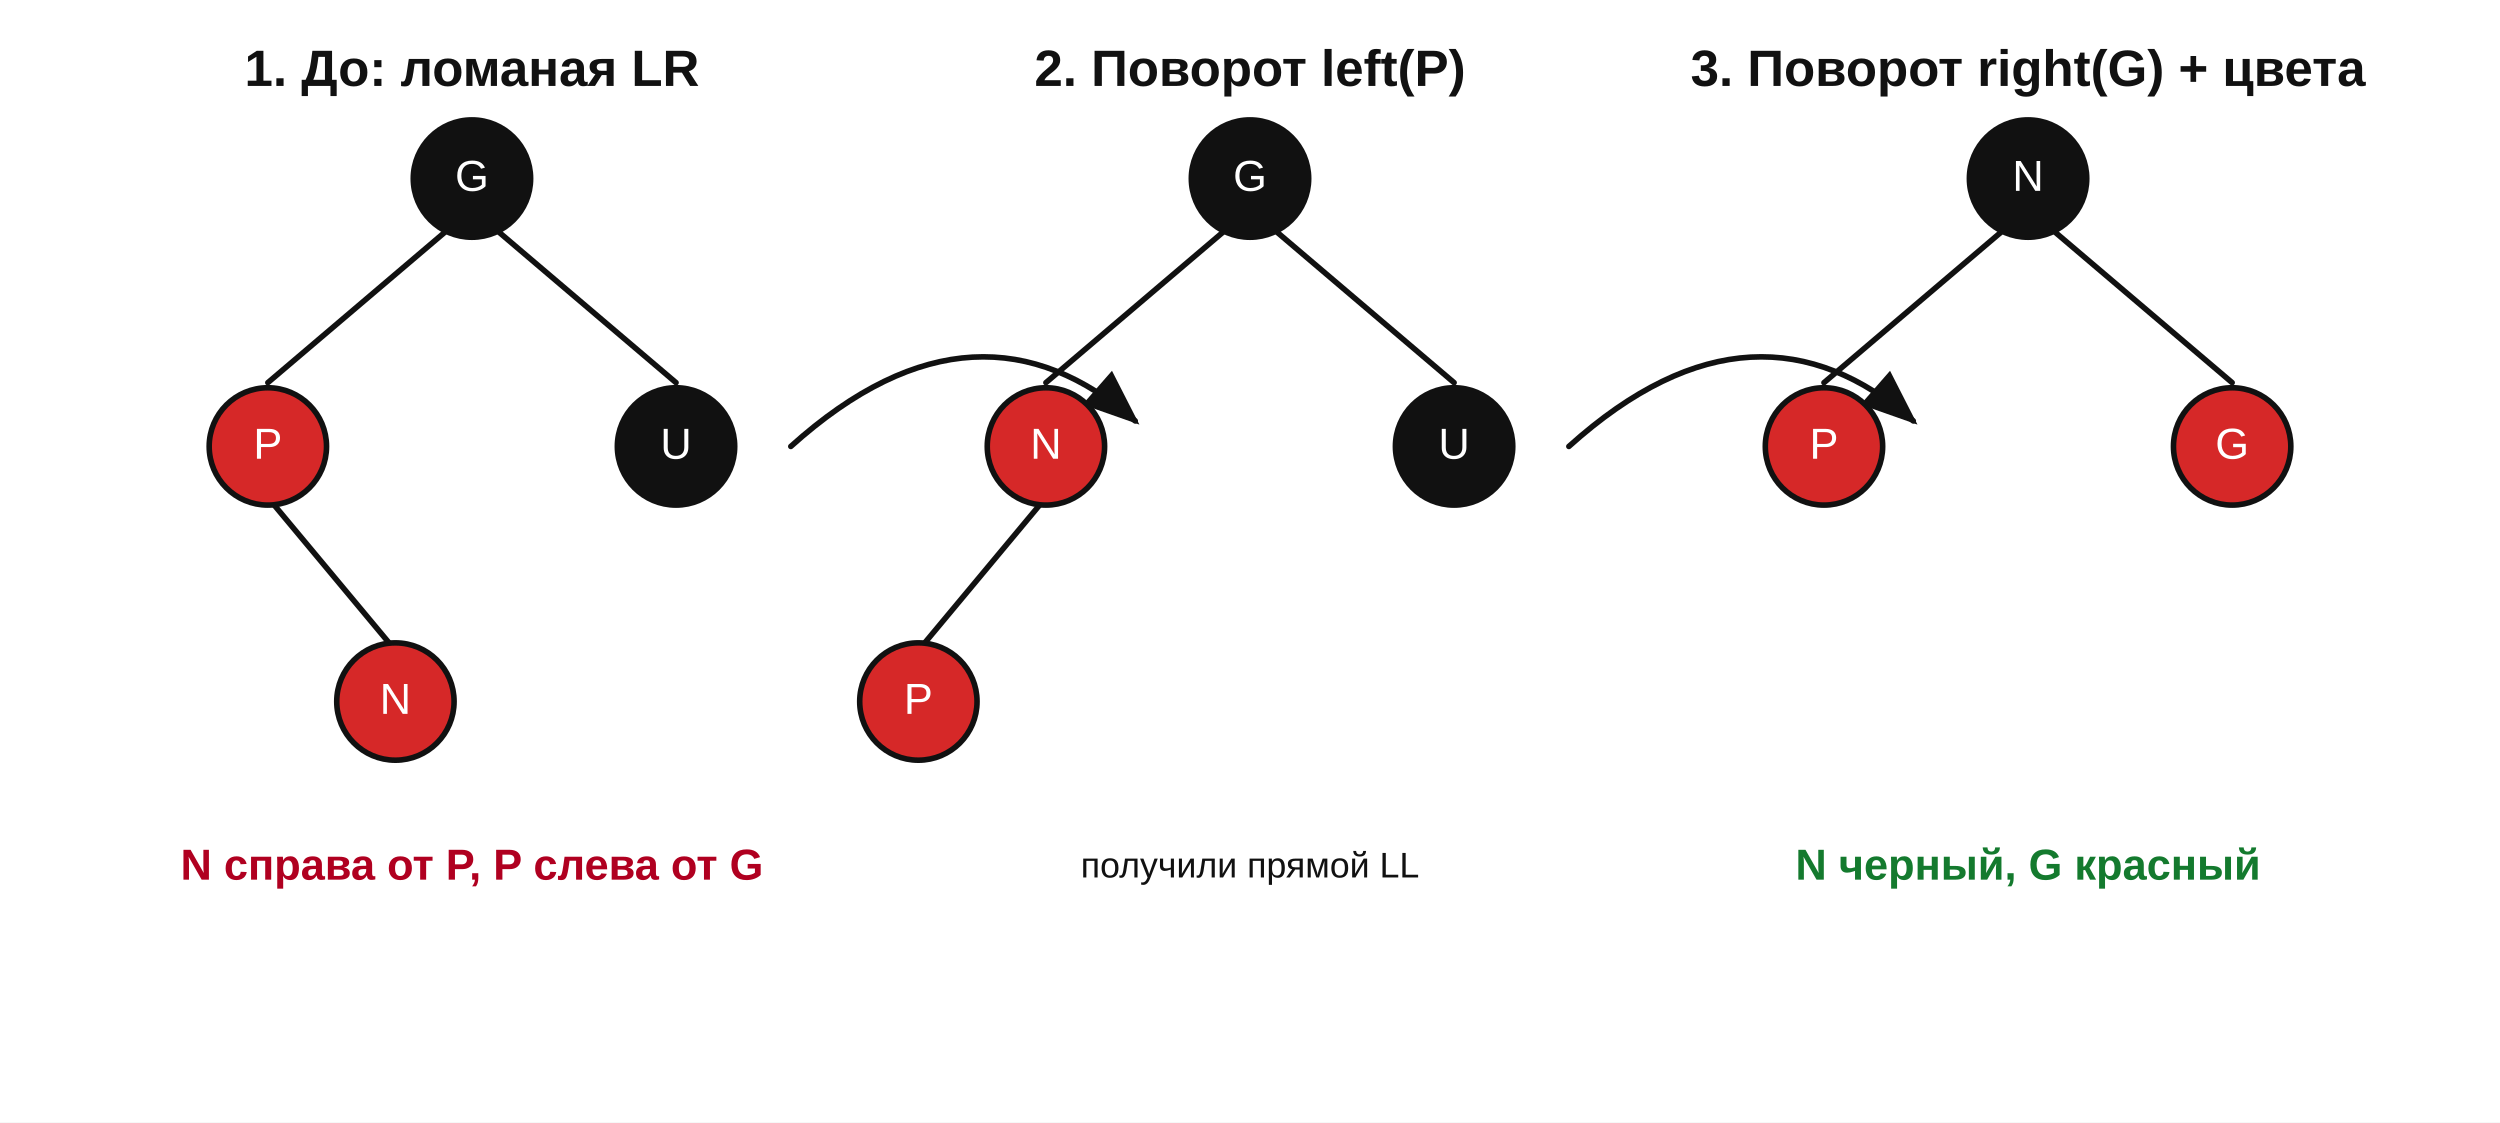
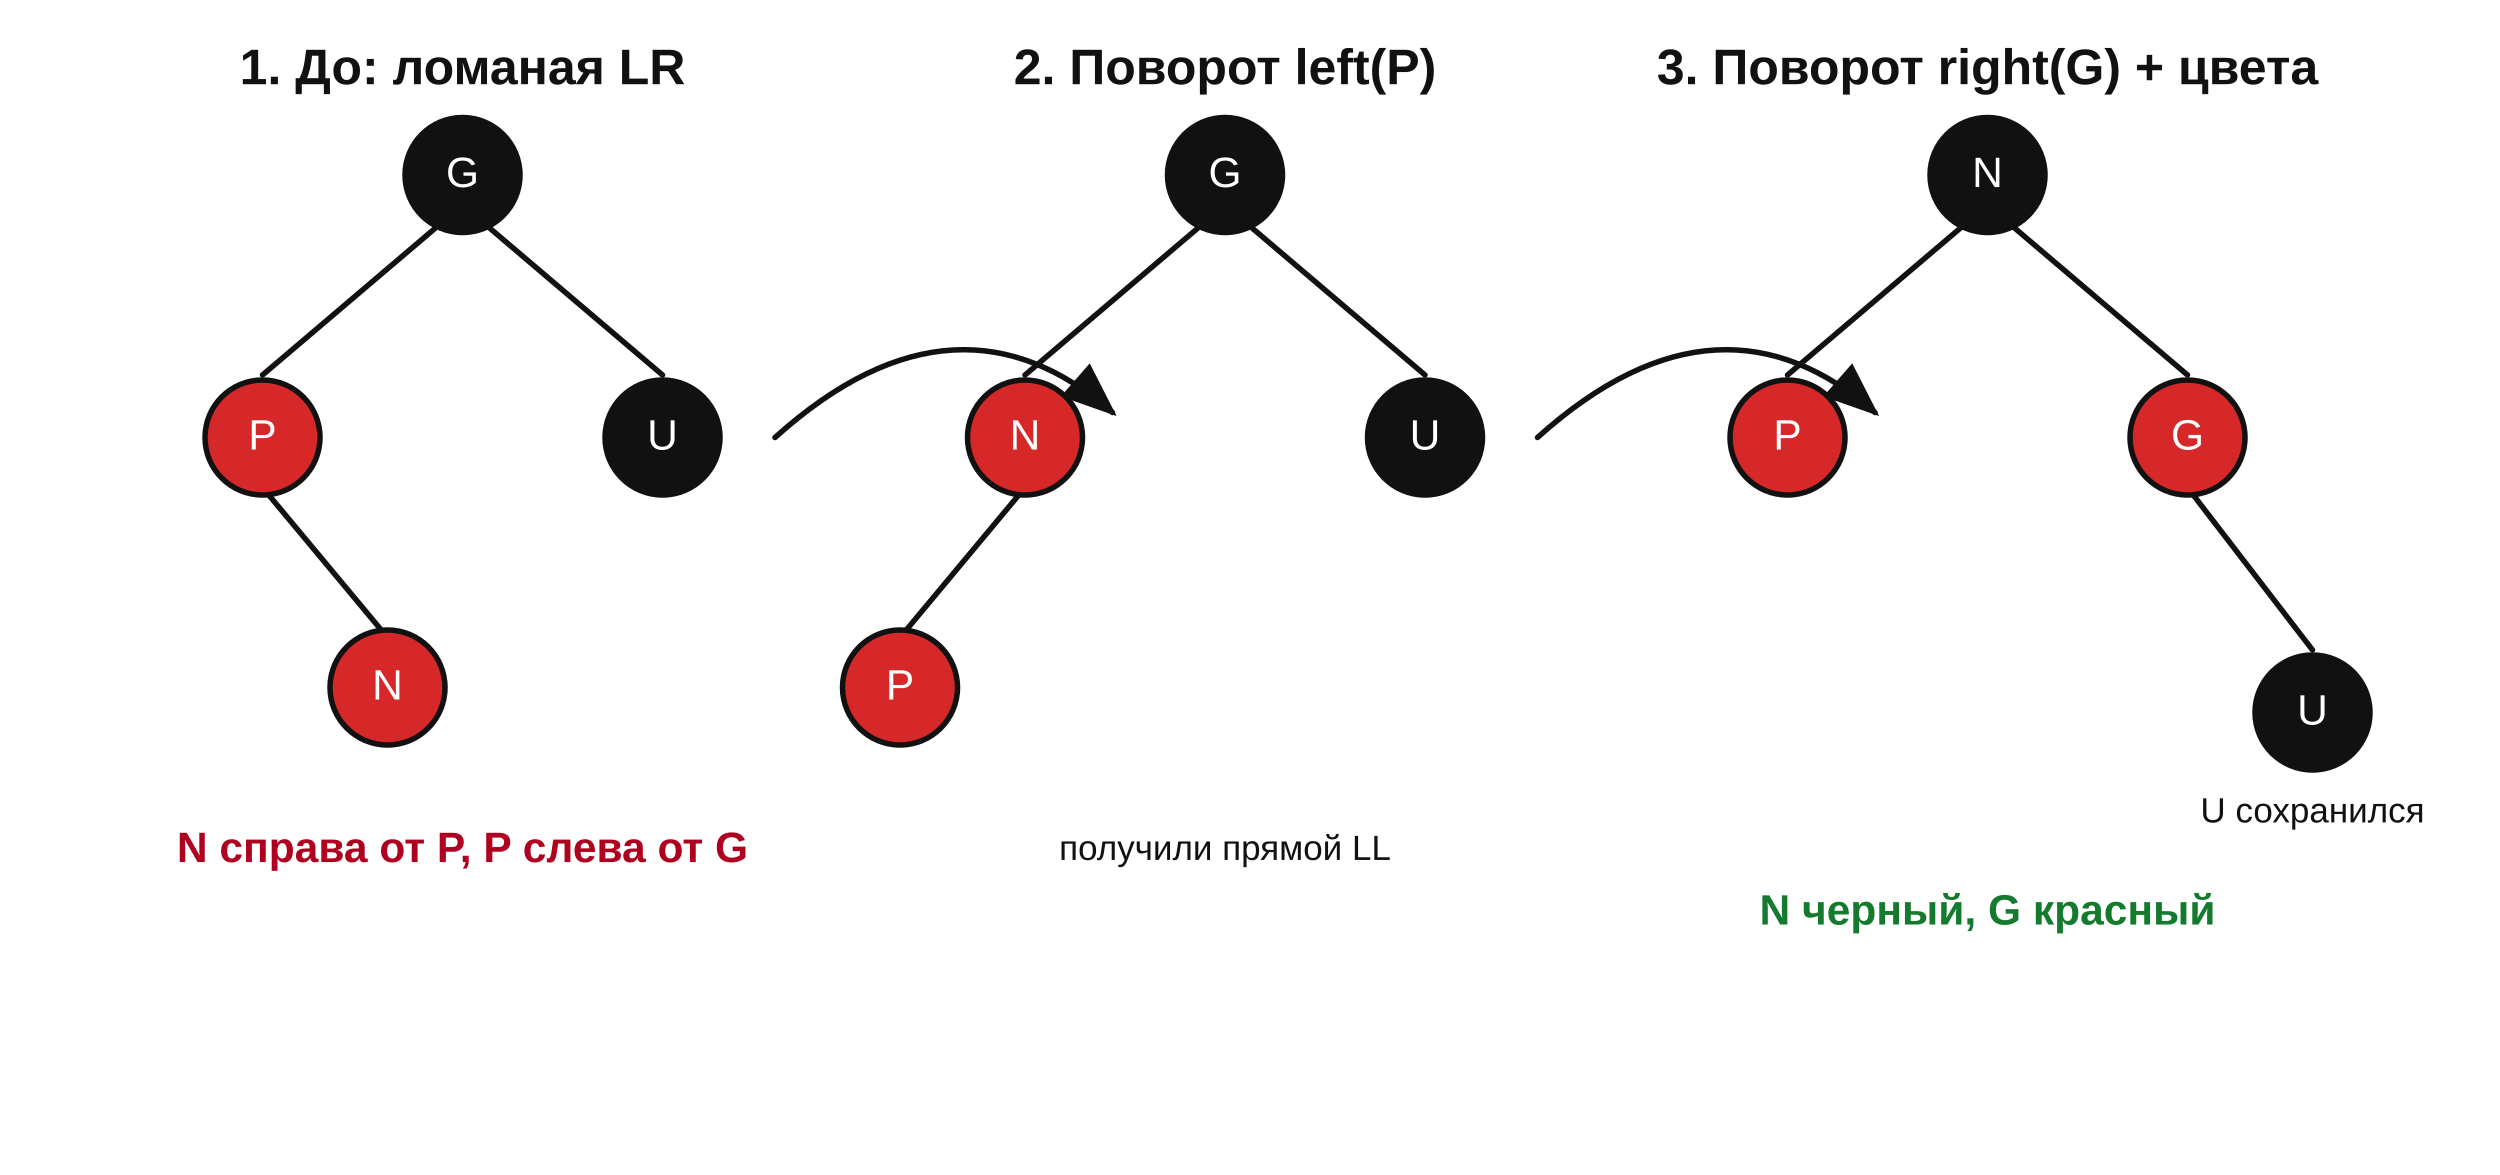
- <svg xmlns="http://www.w3.org/2000/svg" viewBox="0 0 980 440" width="980" height="440" role="img" aria-labelledby="title desc">
+ <svg xmlns="http://www.w3.org/2000/svg" viewBox="0 0 1000 470" width="1000" height="470" role="img" aria-labelledby="title desc">
  <defs>
    <marker id="arrow" markerWidth="10" markerHeight="8" refX="9" refY="4" orient="auto" markerUnits="strokeWidth">
      <path d="M0,0 L10,4 L0,8 Z" fill="#111" />
    </marker>
  </defs>
-   <rect width="980" height="440" fill="#fff" />
+   <rect width="1000" height="470" fill="#fff" />
  <style>
    .line{stroke:#111;stroke-width:2.2;fill:none;stroke-linecap:round;stroke-linejoin:round}
    .red{fill:#d62828;stroke:#111;stroke-width:2.2}
    .black{fill:#111;stroke:#111;stroke-width:2.2}
    text{font-family:Arial, Helvetica, sans-serif;font-size:17px;fill:#111;text-anchor:middle;dominant-baseline:middle}
    .title{font-size:20px;font-weight:700}
    .small{font-size:14px}
    .white{fill:#fff}
    .redText{fill:#b00020;font-weight:700}
    .greenText{fill:#147a2e;font-weight:700}
  </style>
  <text class="title" x="185" y="28">1. До: ломаная LR</text>
  <text class="title" x="490" y="28">2. Поворот left(P)</text>
  <text class="title" x="795" y="28">3. Поворот right(G) + цвета</text>
  <line class="line" x1="185" y1="82" x2="105" y2="150" />
  <line class="line" x1="185" y1="82" x2="265" y2="150" />
  <line class="line" x1="105" y1="195" x2="155" y2="255" />
  <circle class="black" cx="185" cy="70" r="23" />
  <text class="white" x="185" y="70">G</text>
  <circle class="red" cx="105" cy="175" r="23" />
  <text class="white" x="105" y="175">P</text>
  <circle class="black" cx="265" cy="175" r="23" />
  <text class="white" x="265" y="175">U</text>
  <circle class="red" cx="155" cy="275" r="23" />
  <text class="white" x="155" y="275">N</text>
  <text class="redText" x="185" y="340">N справа от P, P слева от G</text>
  <path class="line" d="M 310 175 C 360 130, 405 130, 445 165" marker-end="url(#arrow)" />
  <line class="line" x1="490" y1="82" x2="410" y2="150" />
  <line class="line" x1="490" y1="82" x2="570" y2="150" />
  <line class="line" x1="410" y1="195" x2="360" y2="255" />
  <circle class="black" cx="490" cy="70" r="23" />
  <text class="white" x="490" y="70">G</text>
  <circle class="red" cx="410" cy="175" r="23" />
  <text class="white" x="410" y="175">N</text>
  <circle class="black" cx="570" cy="175" r="23" />
  <text class="white" x="570" y="175">U</text>
  <circle class="red" cx="360" cy="275" r="23" />
  <text class="white" x="360" y="275">P</text>
  <text class="small" x="490" y="340">получили прямой LL</text>
  <path class="line" d="M 615 175 C 665 130, 710 130, 750 165" marker-end="url(#arrow)" />
  <line class="line" x1="795" y1="82" x2="715" y2="150" />
  <line class="line" x1="795" y1="82" x2="875" y2="150" />
+   <line class="line" x1="875" y1="195" x2="925" y2="260" />
  <circle class="black" cx="795" cy="70" r="23" />
  <text class="white" x="795" y="70">N</text>
  <circle class="red" cx="715" cy="175" r="23" />
  <text class="white" x="715" y="175">P</text>
  <circle class="red" cx="875" cy="175" r="23" />
  <text class="white" x="875" y="175">G</text>
-   <text class="greenText" x="795" y="340">N черный, G красный</text>
+   <circle class="black" cx="925" cy="285" r="23" />
+   <text class="white" x="925" y="285">U</text>
+   <text class="greenText" x="795" y="365">N черный, G красный</text>
+   <text class="small" x="925" y="325">U сохранился</text>
</svg>
